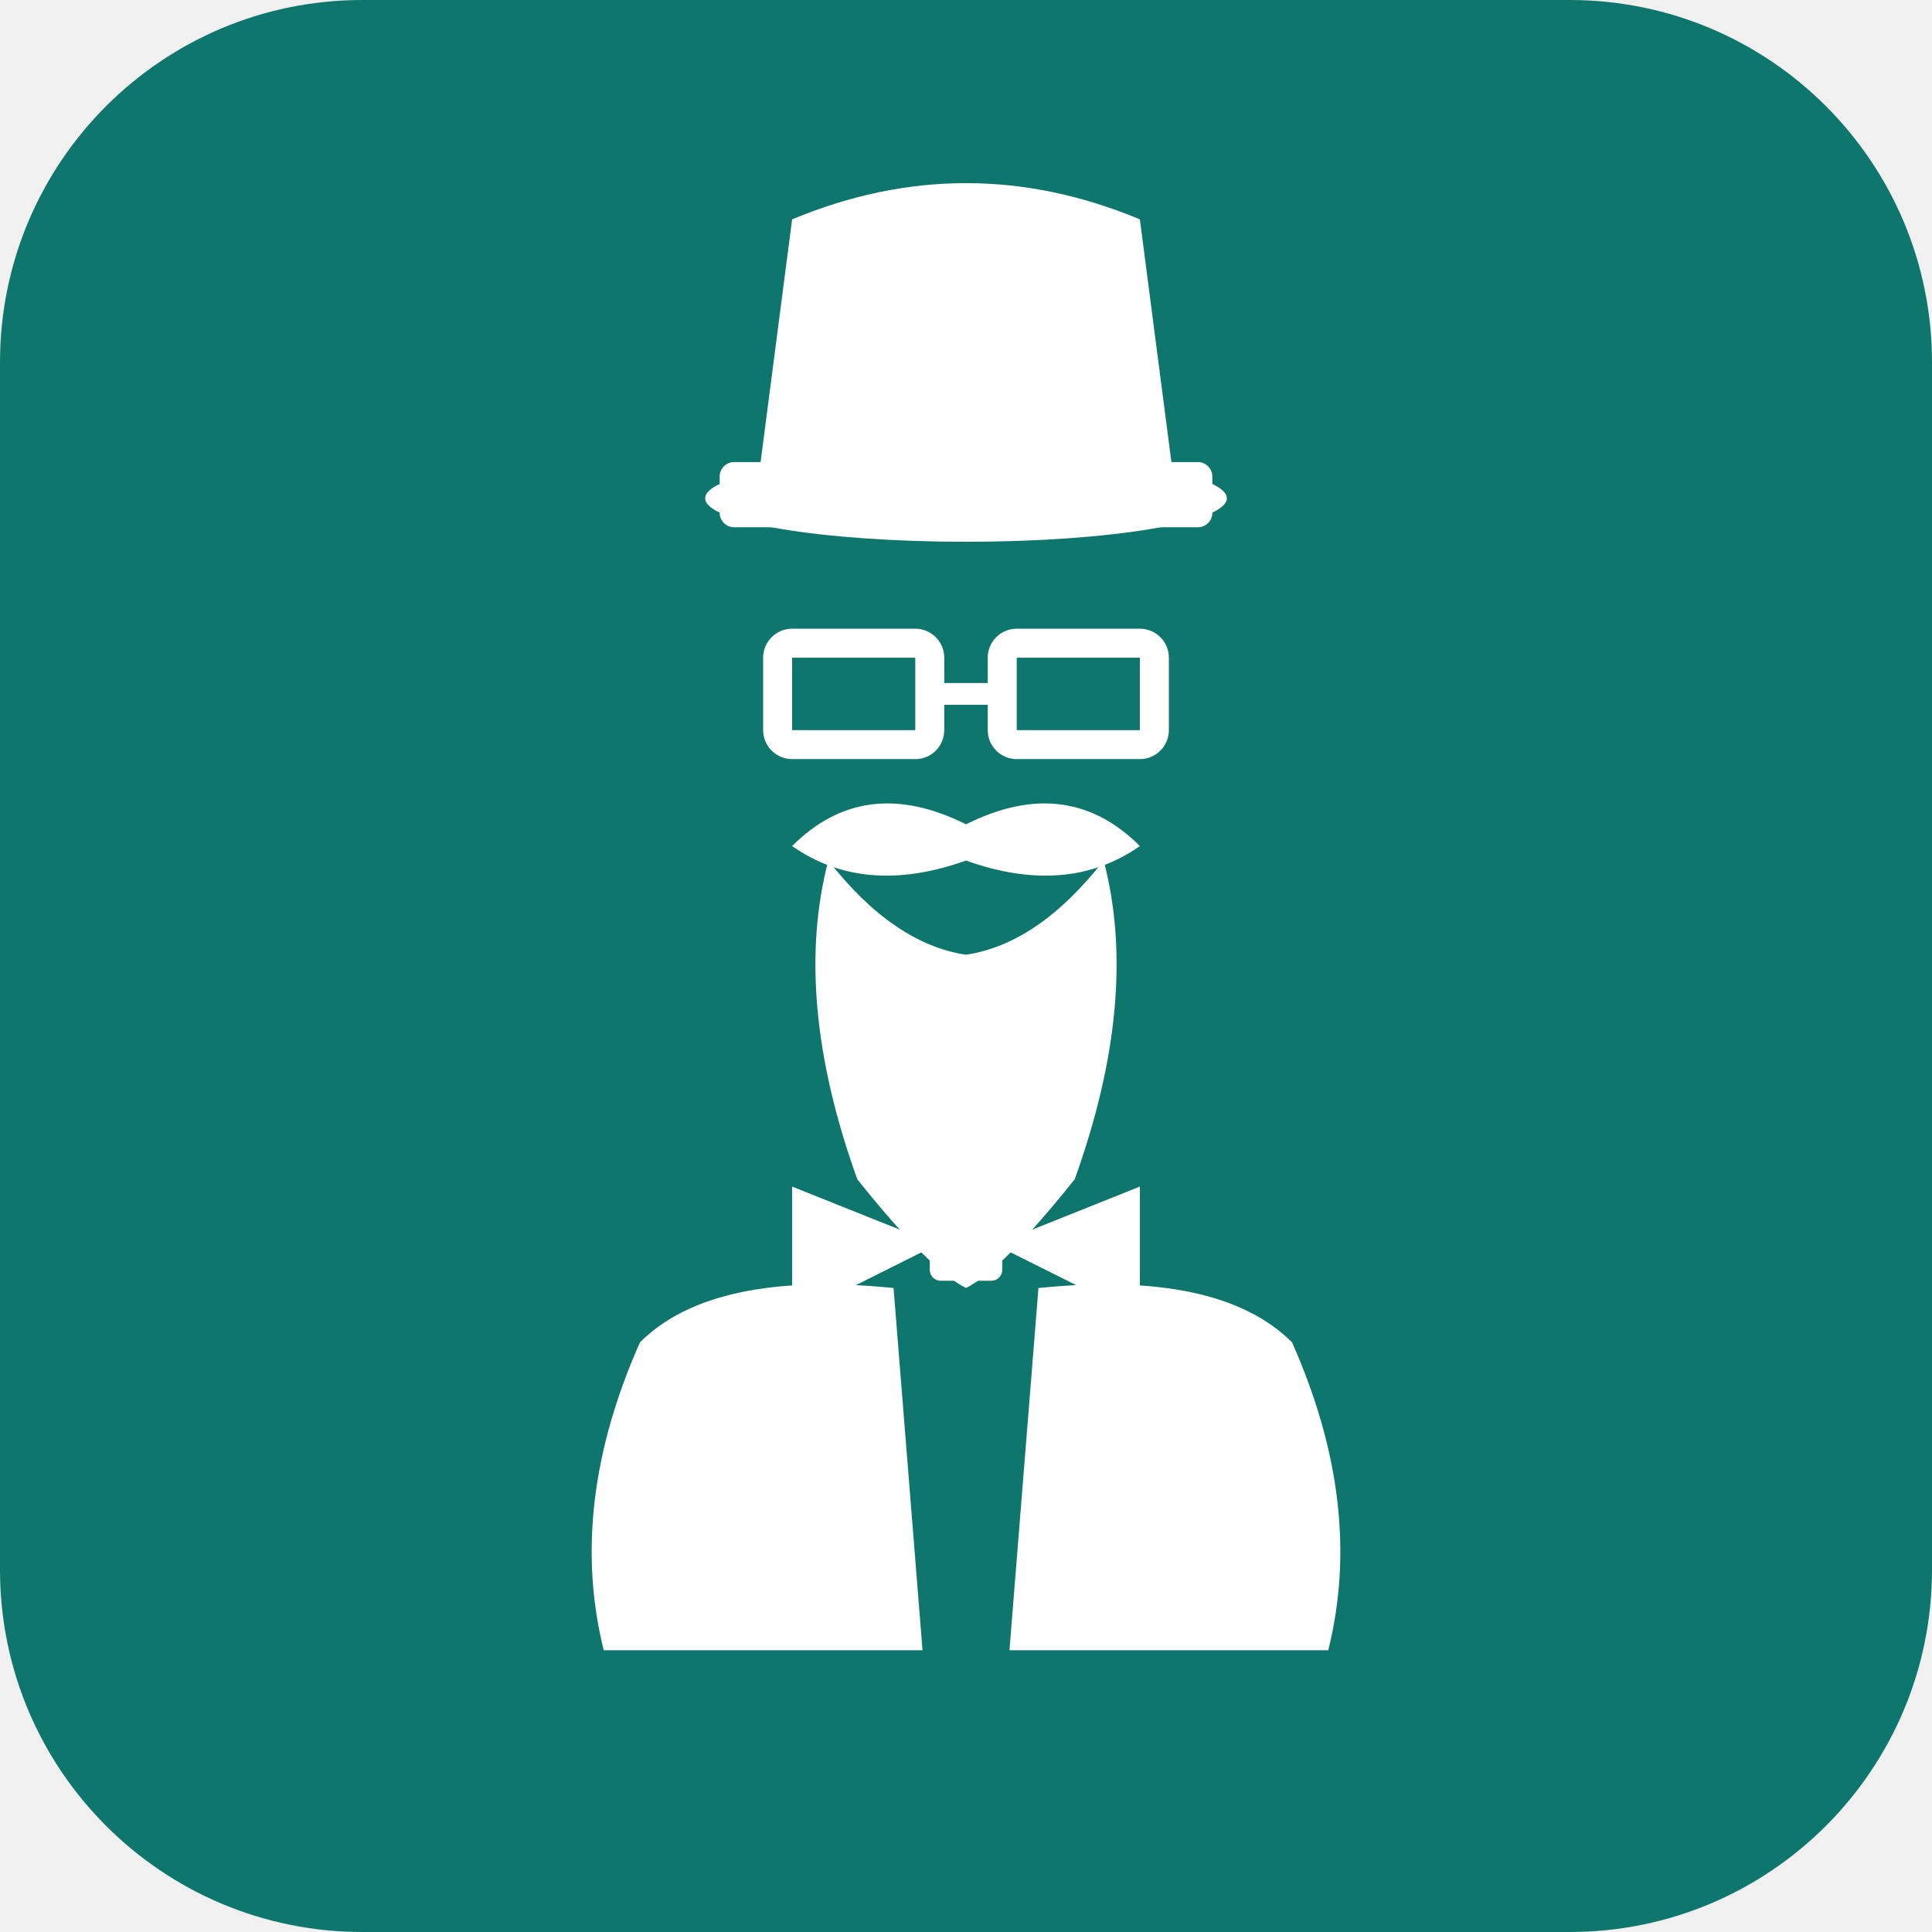
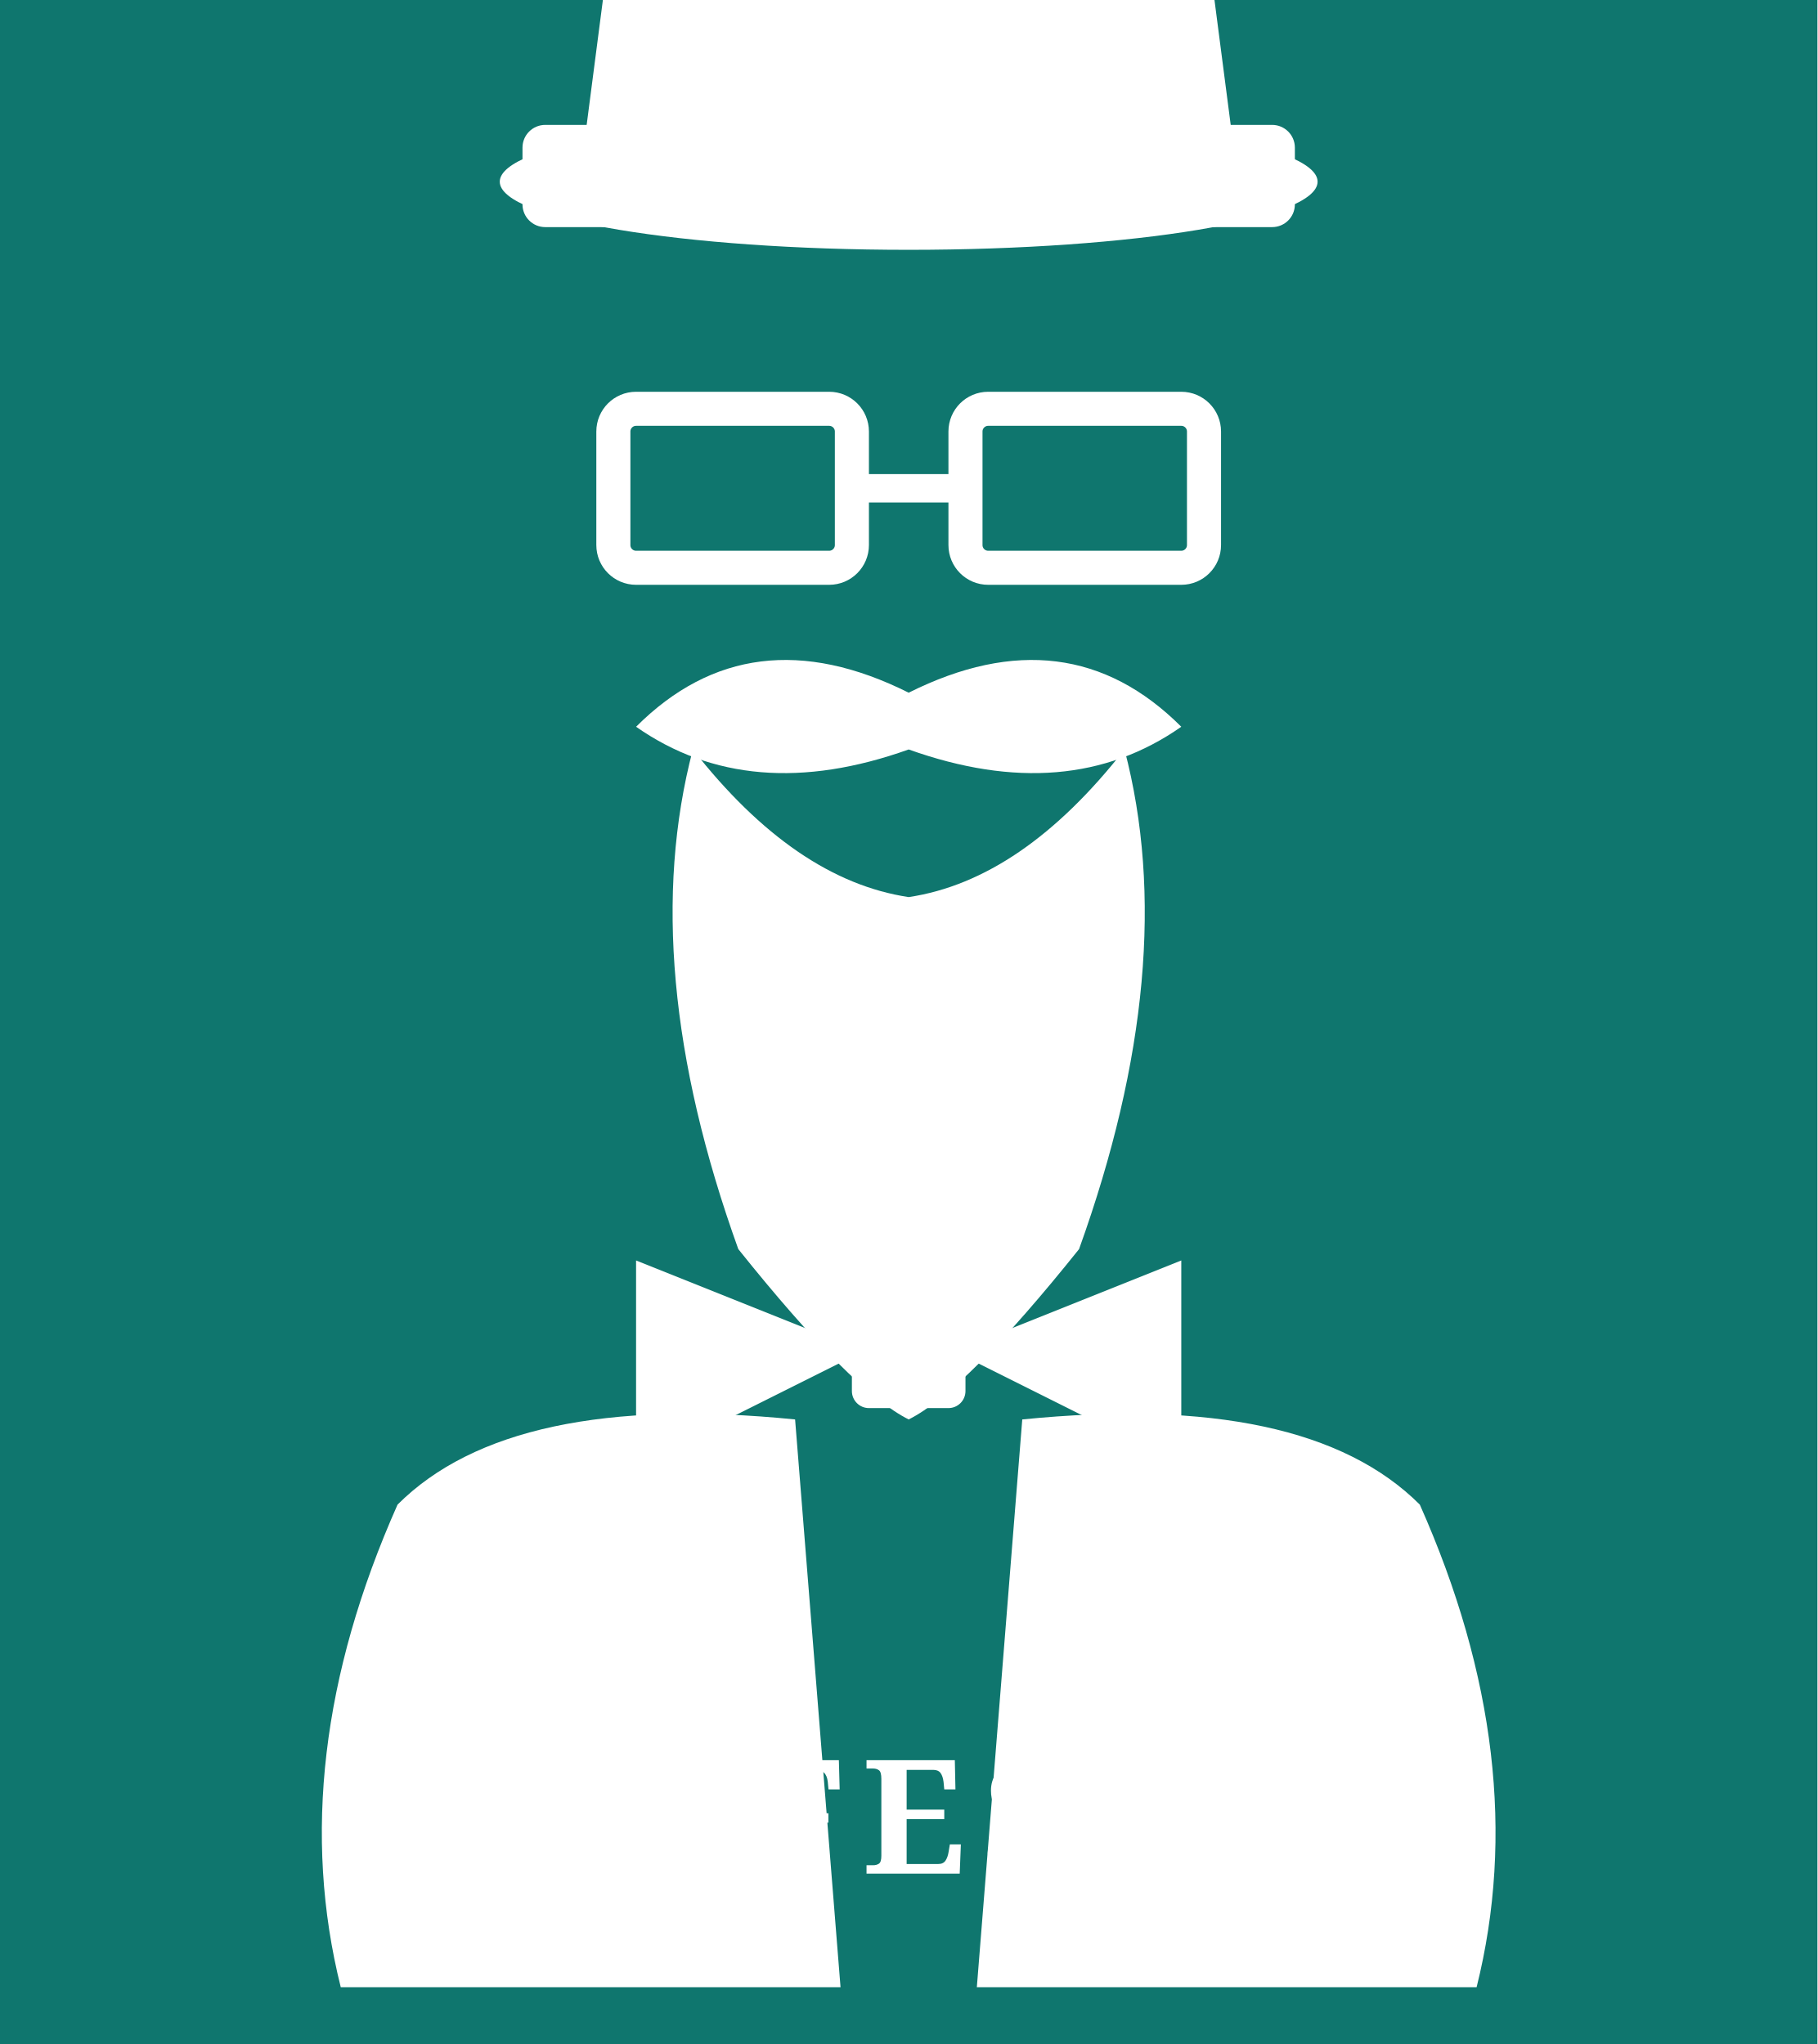
- <svg xmlns="http://www.w3.org/2000/svg" viewBox="0 0 192 192" width="192" height="192">
-   <rect width="192" height="192" rx="36" fill="#0f766e" />
-   <g fill="#ffffff" transform="translate(96,92) scale(0.36)">
+ <svg xmlns="http://www.w3.org/2000/svg" viewBox="0 0 320 360" width="320" height="360">
+   <rect width="320" height="360" fill="#0f766e" />
+   <g fill="#ffffff" transform="translate(160,150)">
    <ellipse cx="0" cy="-118" rx="72" ry="12" />
    <path d="M-58,-118 L-48,-195 Q0,-215 48,-195 L58,-118 Z" />
    <rect x="-68" y="-128" width="136" height="18" rx="4" />
-     <rect x="-52" y="-78" width="42" height="28" rx="4" fill="none" stroke="#fff" stroke-width="8" />
-     <rect x="10" y="-78" width="42" height="28" rx="4" fill="none" stroke="#fff" stroke-width="8" />
-     <path d="M-10,-64 H10" stroke="#fff" stroke-width="6" fill="none" />
+     <rect x="-52" y="-78" width="42" height="28" rx="4" fill="none" stroke="#fff" stroke-width="6" />
+     <rect x="10" y="-78" width="42" height="28" rx="4" fill="none" stroke="#fff" stroke-width="6" />
+     <path d="M-10,-64 H10" stroke="#fff" stroke-width="5" fill="none" />
    <path d="M0,-28 Q-28,-42 -48,-22 Q-28,-8 0,-18 Q28,-8 48,-22 Q28,-42 0,-28 Z" />
    <path d="M-38,-18 Q-48,20 -30,70 Q-10,95 0,100 Q10,95 30,70 Q48,20 38,-18 Q20,5 0,8 Q-20,5 -38,-18 Z" />
    <path d="M-8,88 L-48,72 L-48,108 Z" />
    <path d="M8,88 L48,72 L48,108 Z" />
    <rect x="-10" y="82" width="20" height="16" rx="3" />
    <path d="M-90,115 Q-70,95 -20,100 L-12,200 L-100,200 Q-110,160 -90,115 Z" />
    <path d="M90,115 Q70,95 20,100 L12,200 L100,200 Q110,160 90,115 Z" />
  </g>
+   <text x="160" y="330" text-anchor="middle" fill="#ffffff" font-family="Georgia, serif" font-size="28" font-weight="700" letter-spacing="3">PROFESSOR</text>
</svg>
